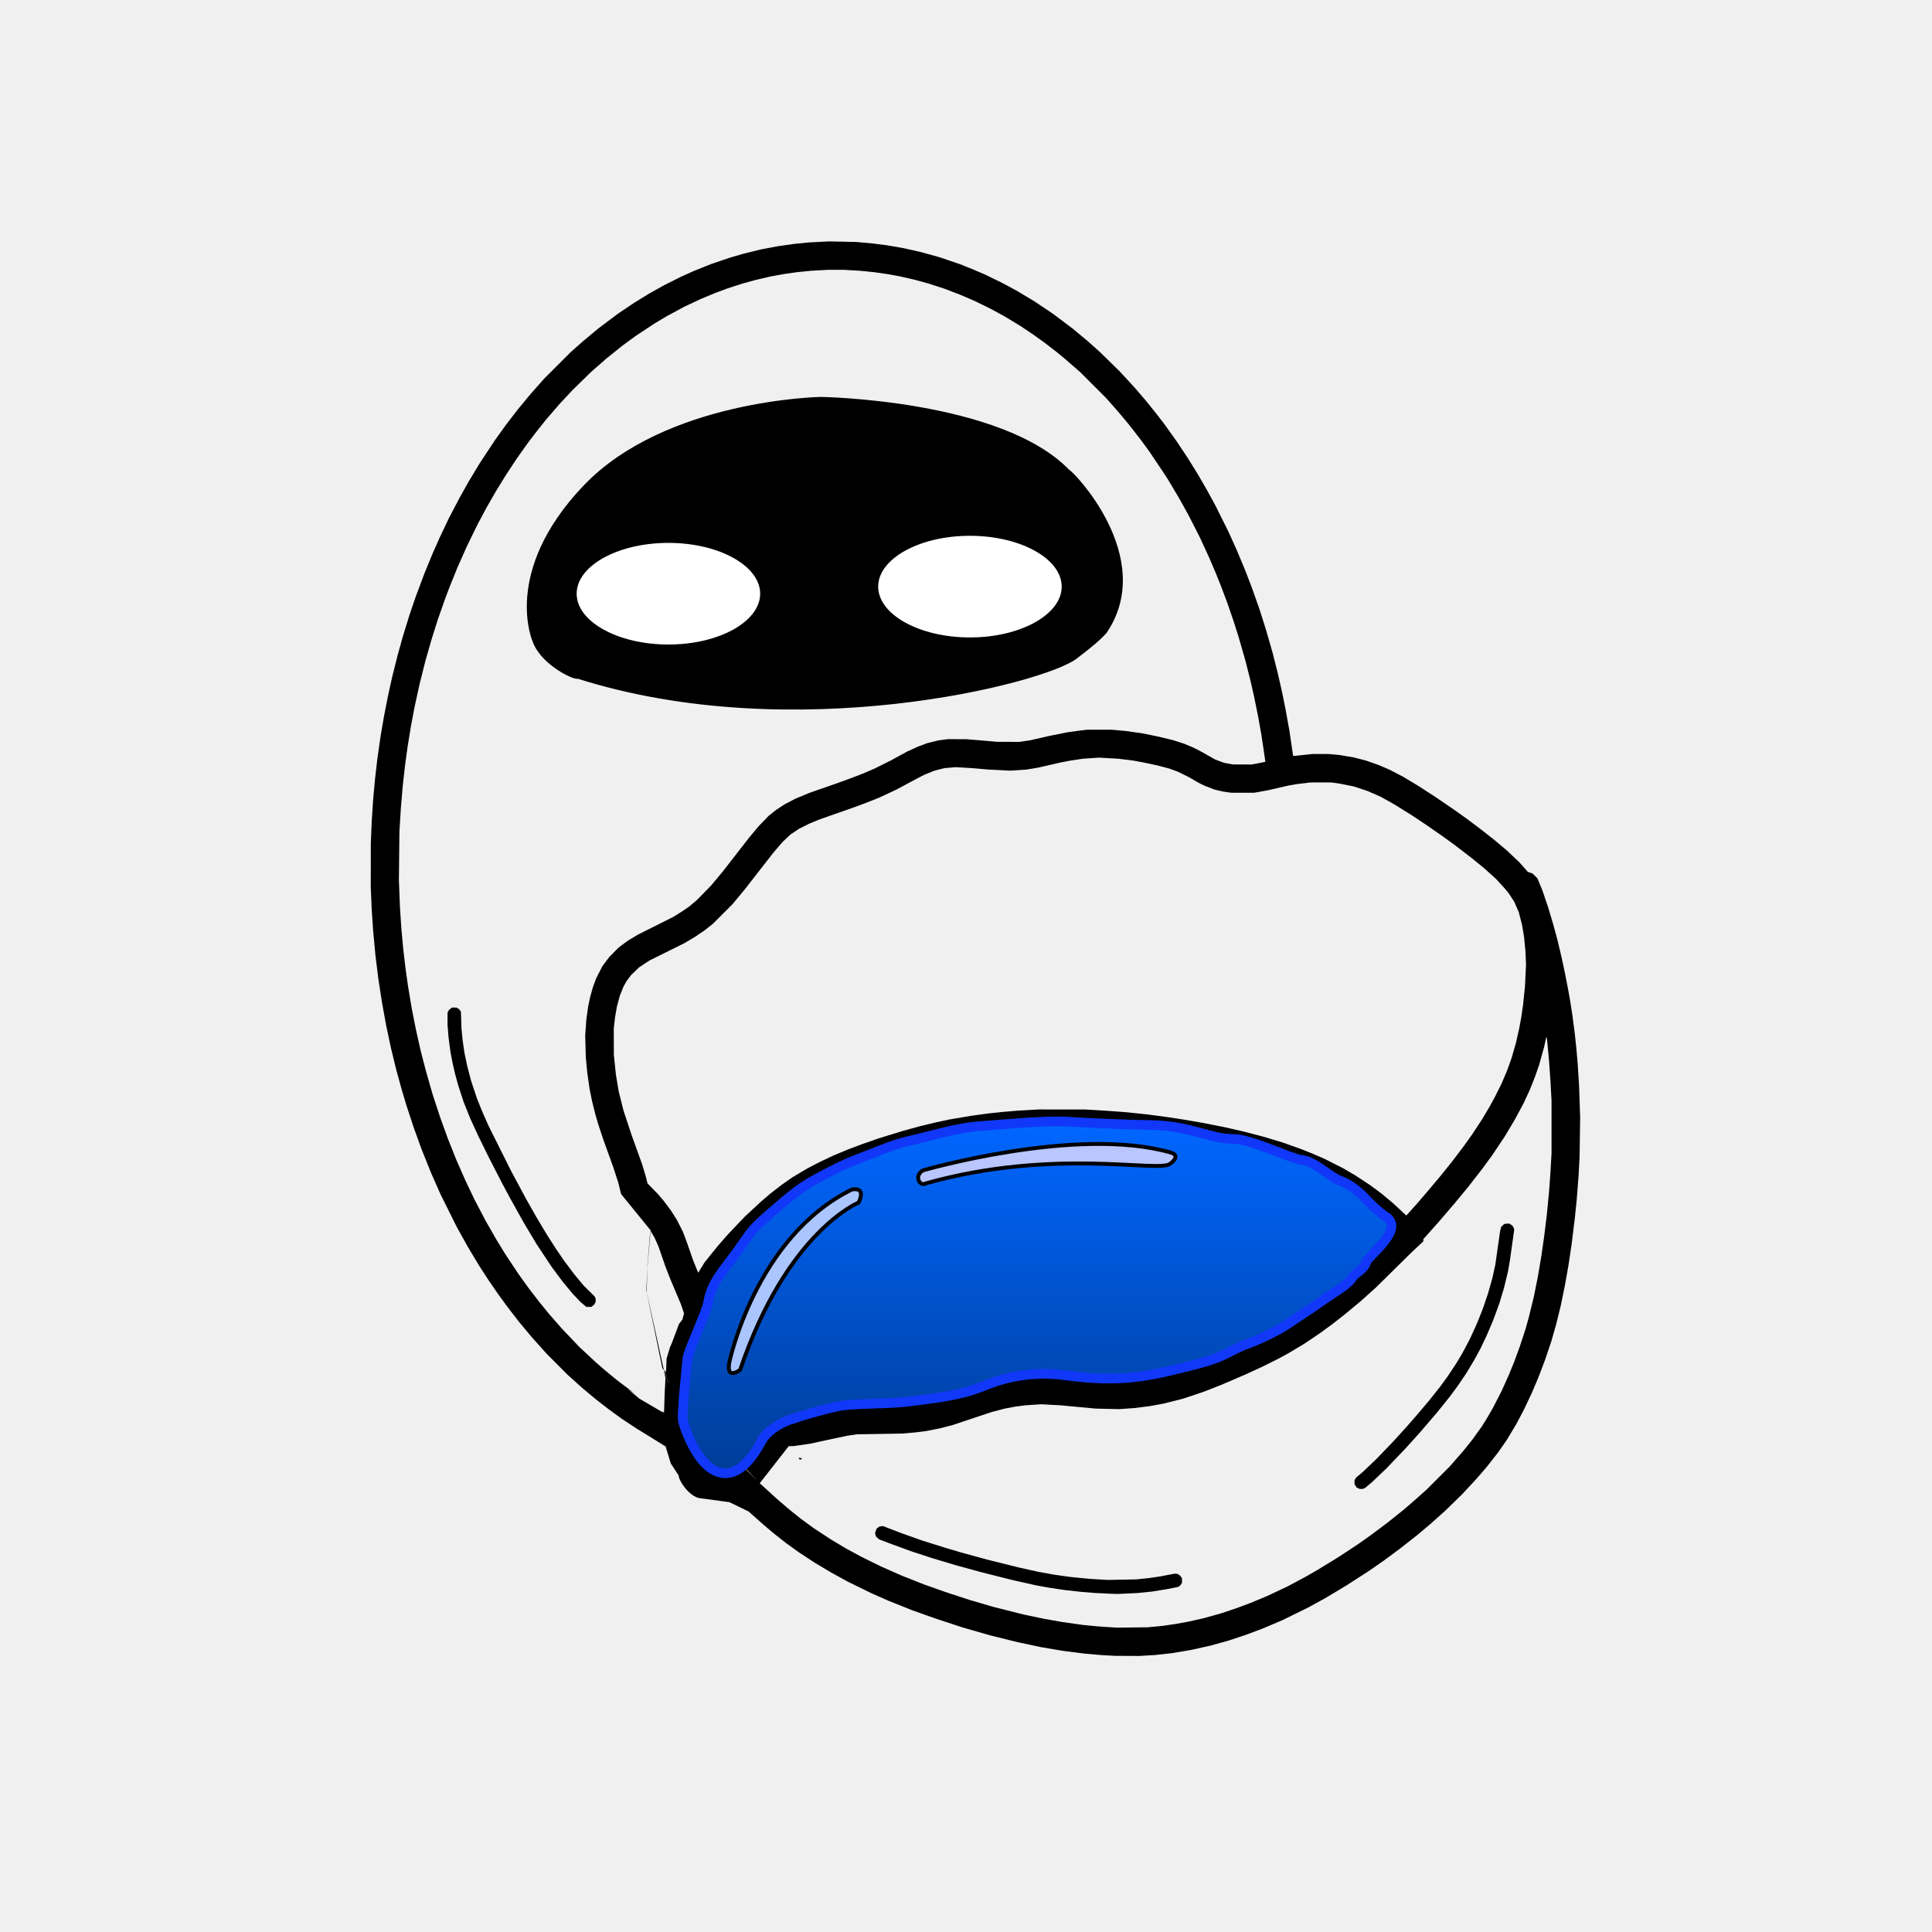
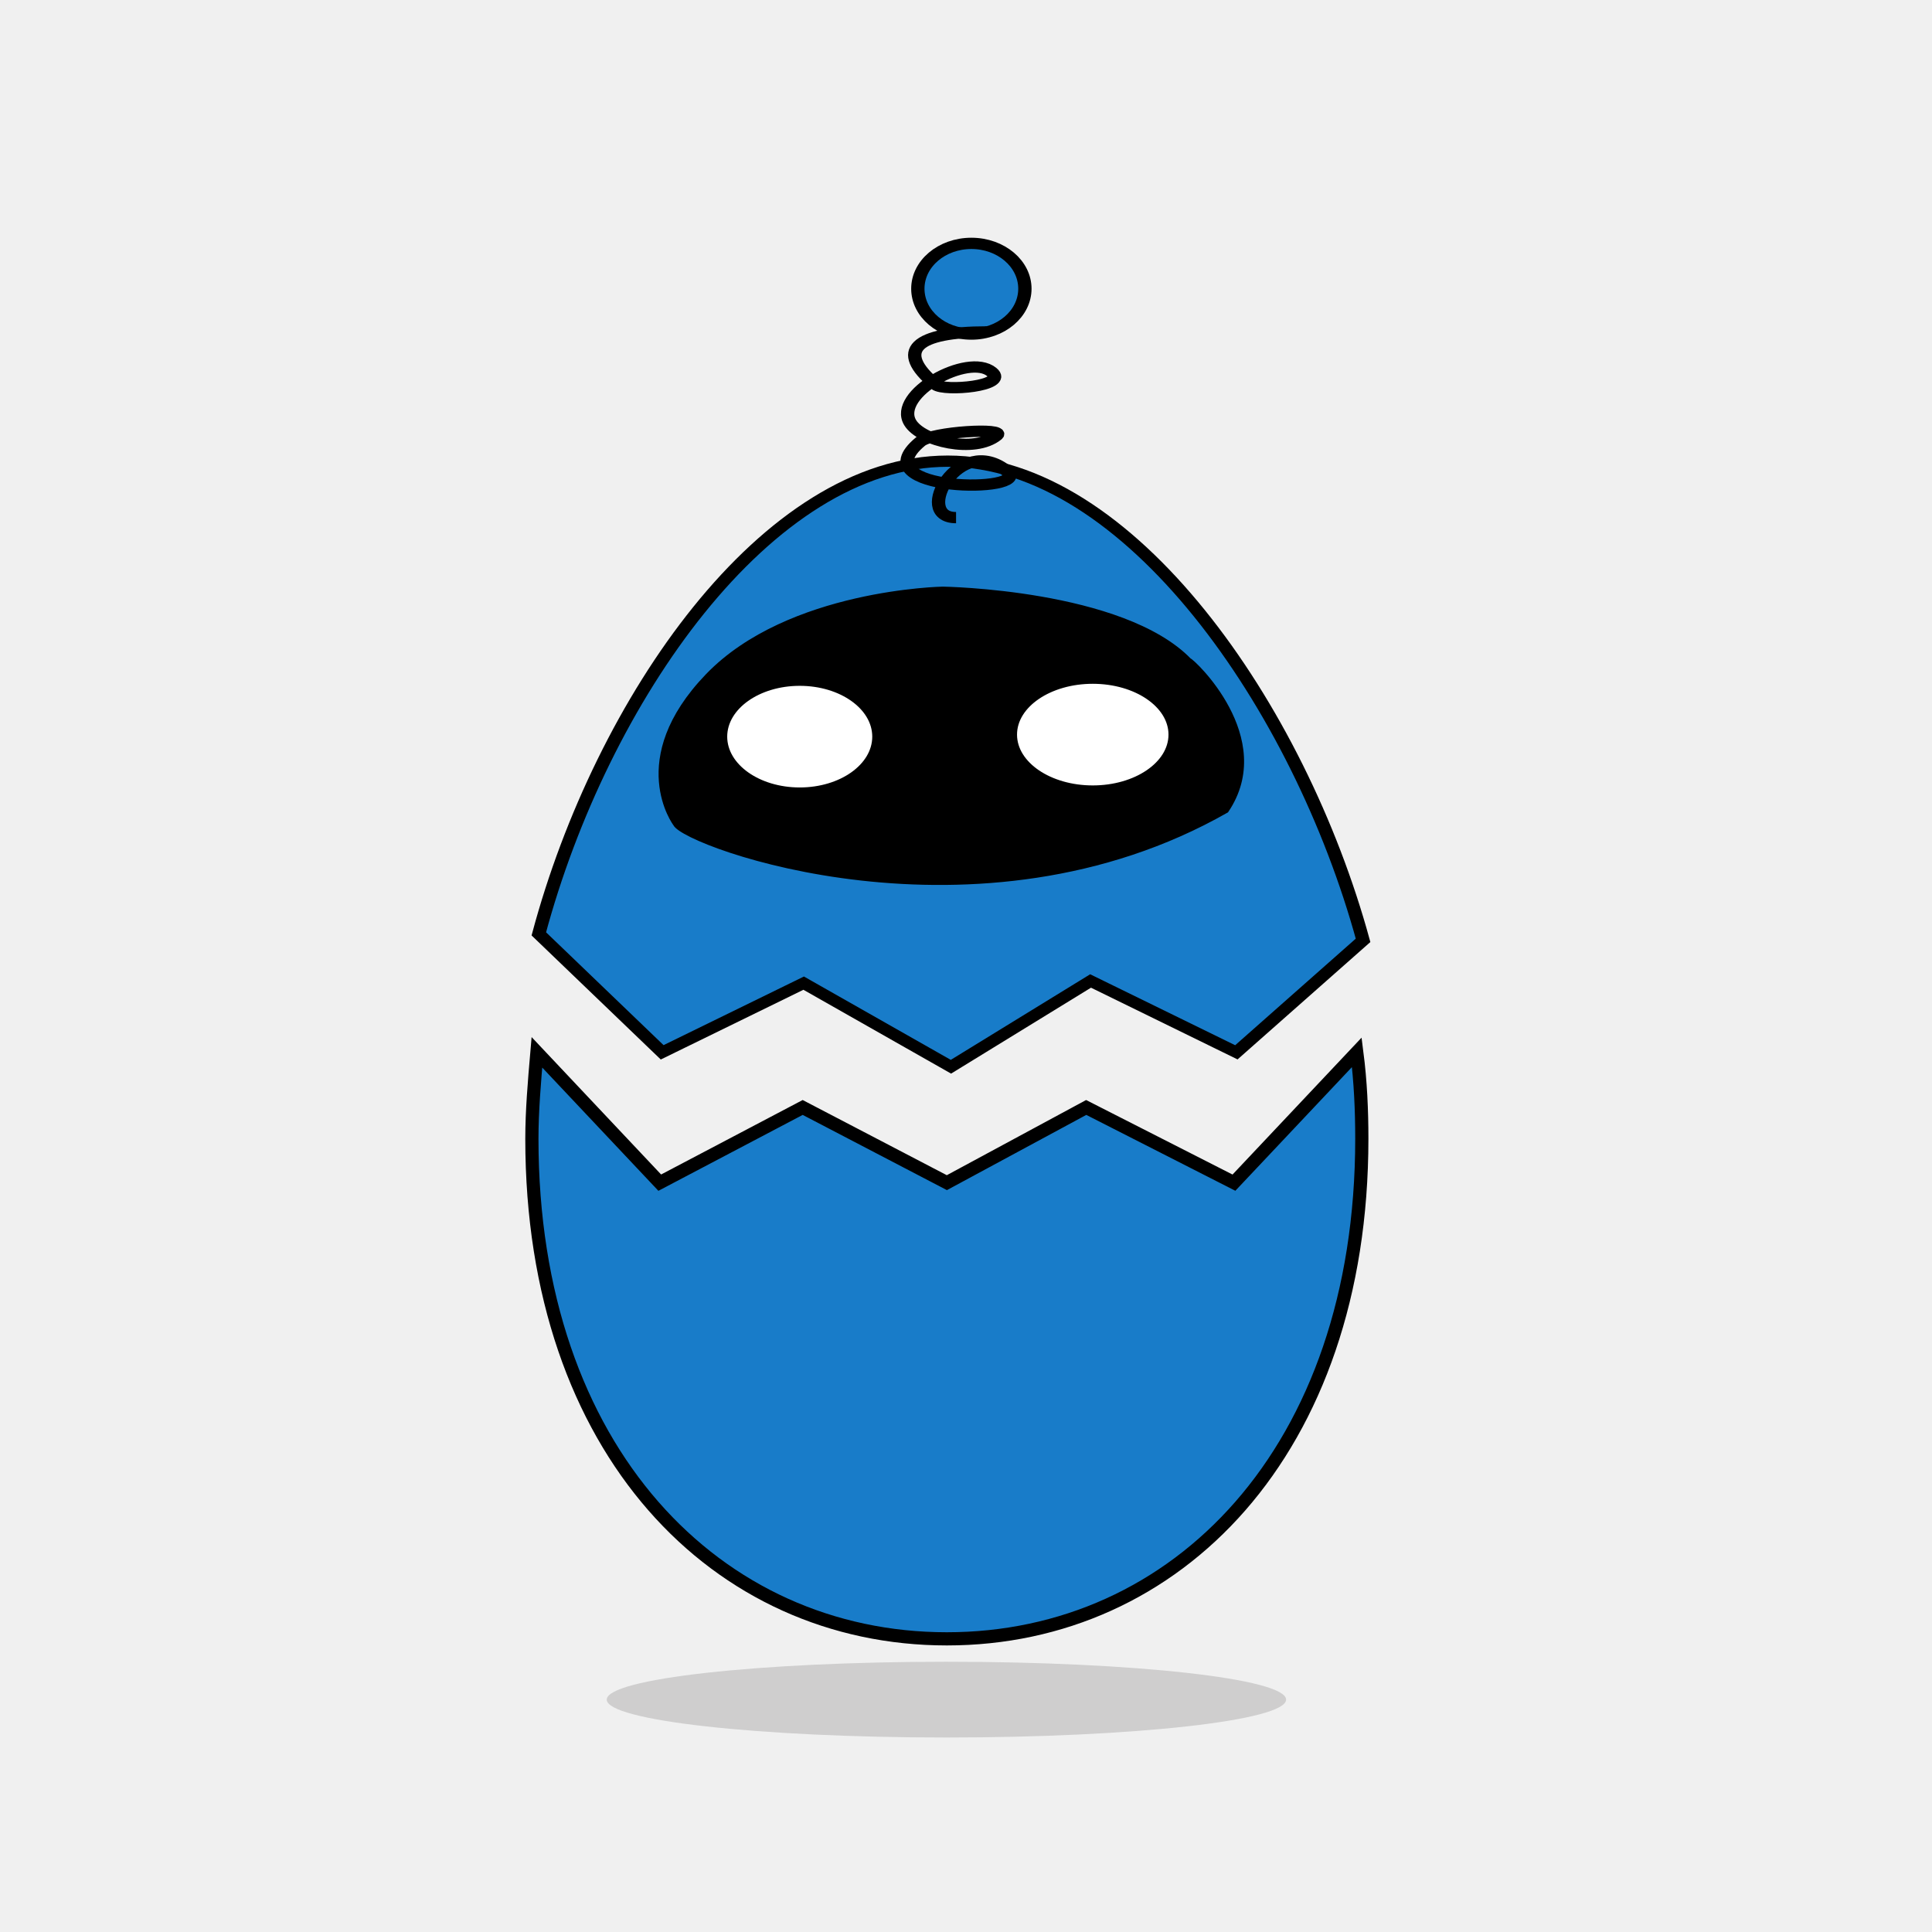
- <svg xmlns="http://www.w3.org/2000/svg" viewBox="0 0 500 500" width="500" height="500">
-   <defs>
-     <linearGradient gradientUnits="userSpaceOnUse" x1="268.39" y1="291.468" x2="268.39" y2="380.025" id="gradient-0">
-       <stop offset="0" style="stop-color: rgba(0, 102, 255, 1)" />
-       <stop offset="1" style="stop-color: rgba(0, 61, 153, 1)" />
-     </linearGradient>
-   </defs>
-   <path d="M 286.844 428.442 L 285.141 428.347 L 280.754 427.96 L 275.152 427.25 L 269.42 426.279 L 263.523 425.031 L 256.28 423.238 L 249.056 421.163 L 241.905 418.805 L 236.061 416.731 L 229.849 414.235 L 225.587 412.357 L 219.401 409.33 L 215.113 406.972 L 210.851 404.431 L 206.707 401.706 L 203.543 399.434 L 200.134 396.741 L 197.698 394.686 L 193.725 391.16 L 188.778 388.765 L 181.649 387.793 C 178.576 387.768 175.629 383.166 175.644 381.874 L 173.596 378.732 L 172.269 374.355 L 167.866 371.618 L 164.95 369.838 L 160.793 367.093 L 157.523 364.709 L 154.233 362.161 L 150.752 359.259 L 146.924 355.818 L 141.448 350.322 L 137.6 346.033 L 134.178 341.923 L 131.217 338.068 L 128.879 334.863 L 126.449 331.33 L 124 327.555 L 121.065 322.669 L 118.228 317.573 L 113.992 309.049 L 111.562 303.546 L 109.126 297.485 L 107.051 291.76 L 105.213 286.158 L 103.991 282.093 L 102.5 276.656 L 101.2 271.297 L 99.972 265.558 L 98.863 259.484 L 97.91 253.272 L 97.168 247.303 L 96.565 240.847 L 96.19 235.246 L 95.947 229.402 L 95.964 223.872 L 95.964 218.33 L 96.206 212.486 L 96.581 206.76 L 97.066 201.526 L 97.671 196.292 L 98.525 190.323 L 99.385 185.332 L 100.363 180.342 L 101.46 175.351 L 102.891 169.625 L 104.25 164.752 L 105.938 159.263 L 107.554 154.521 L 109.826 148.434 L 111.881 143.437 L 113.765 139.175 L 116.195 134.059 L 119.006 128.701 L 120.169 126.632 L 121.33 124.561 L 124.122 119.931 L 128.061 113.962 L 130.944 109.943 L 134.017 105.951 L 137.268 102.024 L 140.821 98.005 L 147.657 91.169 L 150.821 88.358 L 154.84 85.009 L 159.956 81.168 L 164.099 78.377 L 167.994 75.98 L 169.94 74.89 L 171.888 73.803 L 176.235 71.623 L 179.735 70.054 L 183.99 68.352 L 189.059 66.633 L 192.349 65.68 L 196.854 64.564 L 201.261 63.73 L 205.496 63.126 L 209.147 62.758 L 214.506 62.475 L 221.571 62.62 L 225.833 63.007 L 229.609 63.486 L 233.871 64.229 L 238.251 65.22 L 242.998 66.521 L 245.701 67.437 L 248.403 68.356 L 249.962 68.977 L 251.522 69.601 L 254.687 70.947 L 259.376 73.219 L 263.086 75.221 L 267.591 77.914 L 272.464 81.177 L 277.579 85.019 L 281.598 88.368 L 284.75 91.192 L 289.727 96.064 L 293.661 100.327 L 296.583 103.734 L 299.512 107.385 L 301.476 109.946 L 304.516 114.208 L 307.432 118.595 L 309.999 122.739 L 312.251 126.633 L 314.458 130.652 L 317.918 137.593 L 320.118 142.465 L 322.298 147.699 L 323.914 151.908 L 325.864 157.397 L 327.584 162.802 L 329.371 169.014 L 330.724 174.372 L 331.289 176.868 L 331.85 179.363 L 332.664 183.382 L 333.656 188.859 L 334.49 194.46 L 334.648 195.616 L 335.061 195.616 L 339.691 195.137 L 343.834 195.137 L 346.513 195.38 L 350.289 196.004 L 353.455 196.818 L 356.712 197.954 L 359.542 199.162 L 363.193 201.06 L 367.212 203.489 L 371.473 206.247 L 376.832 209.912 L 379.879 212.098 L 383.287 214.659 L 386.695 217.346 L 389.86 219.992 L 393.189 223.137 L 395.389 225.633 L 396.657 226.086 L 397.904 227.34 L 399.165 230.419 L 400.643 234.767 L 401.95 239.153 L 403.066 243.232 L 404.143 247.795 L 405.003 251.814 L 405.739 255.59 L 406.349 258.998 L 406.953 262.892 L 407.57 267.64 L 407.932 271.048 L 408.306 275.31 L 408.66 280.912 L 408.943 289.192 L 408.792 299.423 L 408.543 304.171 L 408.05 310.501 L 407.564 315.248 L 406.724 322.098 L 405.863 327.791 L 404.997 332.664 L 404.454 335.31 L 403.913 337.953 L 402.692 342.891 L 401.47 347.153 L 399.874 351.901 L 398.081 356.616 L 396.355 360.667 L 394.333 364.929 L 392.467 368.462 L 389.913 372.724 L 387.7 375.889 L 384.942 379.422 L 382.23 382.587 L 378.414 386.698 L 373.91 391.084 L 370.016 394.558 L 366.712 397.329 L 362.346 400.757 L 358.083 403.915 L 354.19 406.614 L 348.346 410.377 L 342.869 413.661 L 338.594 416.005 L 331.909 419.288 L 326.794 421.462 L 322.407 423.103 L 318.02 424.562 L 313.286 425.881 L 308.4 426.971 L 303.41 427.819 L 299.023 428.311 L 294.833 428.56 L 288.556 428.527 L 286.851 428.432 L 286.844 428.442 Z M 298.96 420.967 L 300.848 420.779 L 304.256 420.28 L 307.546 419.683 L 311.44 418.809 L 316.07 417.515 L 319.846 416.249 L 323.74 414.797 L 327.884 413.07 L 333.176 410.581 L 337.747 408.145 L 341.036 406.26 L 346.395 402.971 L 351.386 399.687 L 354.676 397.362 L 359.062 394.079 L 363.166 390.795 L 365.879 388.465 L 369.169 385.536 L 375.144 379.567 L 378.749 375.443 L 381.074 372.54 L 383.576 369.04 L 384.903 366.9 L 386.314 364.463 L 388.58 360.077 L 390.438 355.933 L 391.784 352.663 L 393.315 348.506 L 394.792 344.002 L 395.678 340.836 L 396.979 335.478 L 397.983 330.487 L 398.929 324.885 L 399.657 319.77 L 400.275 314.779 L 400.88 308.567 L 401.247 303.577 L 401.536 298.461 L 401.536 284.822 L 401.233 279.345 L 400.866 274.229 L 400.367 268.996 L 400.196 268.293 L 399.619 270.946 L 398.331 275.576 L 397.32 278.497 L 395.974 281.906 L 394.293 285.544 L 392.067 289.694 L 389.4 294.166 L 386.196 298.947 L 383.649 302.44 L 380.017 307.109 L 376.596 311.252 L 372.353 316.211 L 368.361 320.683 L 368.361 321.254 L 365.262 324.156 L 356.121 333.173 L 352.246 336.659 L 348.083 340.12 L 344.793 342.695 L 341.522 345.085 L 337.491 347.797 L 333.597 350.128 L 330.917 351.593 L 326.53 353.786 L 322.144 355.789 L 316.175 358.356 L 311.545 360.182 L 306.128 361.987 L 300.954 363.288 L 297.421 363.925 L 293.644 364.397 L 289.626 364.686 L 283.538 364.542 L 274.404 363.688 L 269.499 363.426 L 265.454 363.682 L 262.63 364.049 L 260.029 364.542 L 256.74 365.402 L 246.634 368.771 L 243.344 369.631 L 239.693 370.36 L 236.646 370.727 L 233.724 370.991 L 221.792 371.194 L 219.238 371.581 L 215.219 372.422 L 209.617 373.637 L 205.356 374.254 L 204.123 374.262 L 196.616 383.863 L 187.363 374.129 L 187.291 374.201 L 190.732 377.971 L 196.838 384.058 L 201.101 387.939 L 204.265 390.652 L 207.312 393.094 L 210.596 395.491 L 215.108 398.453 L 219.126 400.843 L 222.902 402.885 L 228.017 405.406 L 233.297 407.738 L 239.102 410.036 L 244.579 411.98 L 250.915 414.055 L 256.878 415.808 L 264.915 417.837 L 270.234 418.953 L 274.91 419.781 L 280.138 420.517 L 283.913 420.891 L 287.565 421.141 L 289.029 421.232 L 297.066 421.141 L 298.954 420.953 L 298.96 420.967 Z M 285.807 412.37 L 283.555 412.275 L 280.147 412.006 L 275.642 411.513 L 271.499 410.896 L 268.209 410.298 L 262.194 408.959 L 254.083 406.917 L 247.385 405.085 L 241.298 403.259 L 235.94 401.512 L 230.095 399.371 L 227.416 398.334 L 226.641 397.565 L 226.471 396.659 L 226.884 395.575 L 227.606 395.064 L 228.506 394.945 L 233.366 396.81 L 238.737 398.715 L 244.214 400.435 L 248.718 401.774 L 255.417 403.607 L 263.698 405.669 L 268.688 406.778 L 272.706 407.508 L 276.969 408.111 L 281.841 408.598 L 286.701 408.886 L 294.023 408.748 L 297.555 408.374 L 300.195 407.987 L 303.885 407.277 L 304.568 407.277 L 305.258 407.632 L 305.895 408.388 L 305.895 409.649 L 305.441 410.331 L 304.916 410.699 L 301.81 411.303 L 298.159 411.894 L 294.383 412.275 L 289.268 412.512 L 288.053 412.479 L 285.8 412.383 L 285.807 412.37 Z M 351.474 385.144 L 351.081 384.95 L 350.549 384.097 L 350.549 383.059 L 351.015 382.337 L 352.558 381.063 L 356.223 377.576 L 360.517 373.111 L 364.056 369.217 L 366.611 366.294 L 369.907 362.4 L 372.718 358.867 L 374.661 356.189 L 376.849 352.899 L 378.451 350.219 L 380.322 346.686 L 381.734 343.639 L 382.469 341.932 L 383.73 338.767 L 385.057 334.873 L 385.648 332.801 L 386.236 330.729 L 386.997 327.249 L 388.212 318.673 L 388.475 317.55 L 389.302 316.749 L 390.59 316.644 L 391.443 317.222 L 391.883 318.068 L 391.765 319.041 L 390.773 326.139 L 390.274 329.022 L 389.21 333.408 L 387.996 337.428 L 386.38 341.808 L 384.771 345.59 L 383.123 349.057 L 381.487 352.045 L 379.537 355.302 L 377.265 358.671 L 375.23 361.422 L 371.809 365.677 L 367.31 370.912 L 363.679 374.923 L 358.892 379.941 L 355.031 383.618 L 353.231 385.115 L 352.64 385.339 L 351.865 385.332 L 351.471 385.138 L 351.474 385.144 Z M 206.826 377.543 L 206.612 377.307 L 207.197 377.327 L 207.644 377.504 L 207.033 377.78 L 206.82 377.543 L 206.826 377.543 Z M 175.785 368.066 L 174.86 367.531 L 171.817 366.895 L 172.01 360.642 L 172.222 356.635 L 171.664 353.936 L 171.52 353.936 L 172.5 356.37 L 173.931 360.345 L 173.047 366.591 L 173.315 366.759 L 171.69 365.356 L 173.713 366.525 L 176.149 367.812 L 176.208 367.818 L 175.791 367.057 L 175.785 368.066 Z M 162.391 359.397 L 165.508 361.994 L 171.645 365.58 L 169.192 364.797 L 173.099 365.868 L 172.895 358.423 L 173.112 357.96 L 171.687 354.025 L 167.362 334.349 L 167.537 327.962 L 168.398 318.433 L 160.737 309.02 L 160.028 306.124 L 158.767 302.23 L 156.095 294.803 L 154.769 290.784 L 154.066 288.348 L 153.212 284.939 L 152.581 281.775 L 151.984 277.631 L 151.603 273.612 L 151.452 268.011 L 151.741 263.867 L 152.201 260.577 L 152.726 258.042 L 153.442 255.488 L 154.309 253.15 L 155.871 250.091 L 157.684 247.667 L 160.061 245.257 L 162.418 243.491 L 165.052 241.901 L 174.304 237.266 L 176.74 235.729 L 178.277 234.678 L 180.392 232.898 L 184.043 229.155 L 187.09 225.505 L 193.899 216.738 L 196.343 213.815 L 198.897 211.169 L 200.728 209.692 L 203.047 208.168 L 205.844 206.704 L 209.463 205.2 L 216.318 202.809 L 220.337 201.352 L 223.535 200.117 L 226.425 198.863 L 230.568 196.794 L 234.77 194.502 L 237.627 193.202 L 239.998 192.316 L 242.9 191.607 L 245.297 191.291 L 250.17 191.311 L 253.577 191.593 L 258.083 191.981 L 263.808 192.001 L 265.211 191.794 L 266.613 191.584 L 271.485 190.474 L 276.115 189.535 L 278.794 189.161 L 281.23 188.858 L 287.686 188.852 L 291.219 189.167 L 295.604 189.778 L 299.748 190.625 L 303.643 191.564 L 306.388 192.451 L 308.732 193.429 L 310.701 194.421 L 314.478 196.555 L 316.789 197.415 L 318.982 197.828 L 323.855 197.855 L 326.166 197.428 L 327.447 197.153 L 327.447 196.988 L 327.073 194.328 L 326.468 190.31 L 325.602 185.437 L 324.544 180.204 L 323.658 176.31 L 322.305 170.951 L 320.519 164.739 L 319.318 160.963 L 317.735 156.333 L 316.099 151.947 L 314.688 148.421 L 312.809 144.034 L 310.387 138.801 L 307.491 133.146 L 305.015 128.694 L 301.955 123.578 L 297.555 117.005 L 295.296 113.905 L 292.223 109.946 L 289.281 106.426 L 286.254 103.005 L 279.543 96.3 L 275.767 93.01 L 273.574 91.192 L 270.408 88.749 L 267.361 86.555 L 264.046 84.336 L 259.817 81.794 L 256.408 79.93 L 252.428 77.979 L 248.613 76.324 L 244.47 74.735 L 240.3 73.382 L 236.8 72.424 L 233.024 71.551 L 229.734 70.946 L 226.326 70.454 L 224.501 70.27 L 222.675 70.083 L 218.413 69.833 L 214.151 69.833 L 209.764 70.083 L 206.114 70.457 L 202.705 70.95 L 199.416 71.554 L 195.64 72.427 L 192.173 73.38 L 188.331 74.62 L 185.094 75.822 L 181.351 77.378 L 177.174 79.336 L 172.498 81.863 L 169.333 83.754 L 164.461 86.979 L 161.052 89.481 L 157.034 92.699 L 152.897 96.33 L 148.169 100.959 L 144.754 104.611 L 141.155 108.793 L 138.391 112.287 L 136.493 114.802 L 133.695 118.736 L 130.958 122.886 L 128.265 127.273 L 125.96 131.291 L 123.583 135.737 L 120.707 141.641 L 118.382 146.894 L 116.314 151.996 L 115.171 155.043 L 113.286 160.402 L 111.671 165.517 L 110.108 170.993 L 108.637 176.838 L 107.297 182.926 L 106.312 188.159 L 105.465 193.393 L 104.848 197.897 L 104.244 203.256 L 103.751 208.982 L 103.37 215.194 L 103.233 227.736 L 103.515 234.921 L 103.876 240.397 L 104.362 245.631 L 104.979 250.865 L 105.584 255.126 L 106.555 260.971 L 107.665 266.573 L 108.873 271.931 L 110.226 277.164 L 112.012 283.377 L 113.891 289.103 L 115.913 294.704 L 118.106 300.181 L 120.405 305.415 L 122.782 310.405 L 124.055 312.841 L 125.717 316.007 L 128.502 320.872 L 130.826 324.655 L 134.148 329.652 L 136.67 333.179 L 139.474 336.83 L 142.049 339.995 L 145.391 343.817 L 149.988 348.643 L 154.223 352.577 L 156.555 354.613 L 159.7 357.2 L 164.087 360.509 L 164.251 360.522 L 163.667 360.271 L 162.391 359.397 Z M 151.035 337.628 L 150.329 337.037 L 148.254 334.87 L 145.719 331.823 L 142.81 327.929 L 138.857 321.96 L 135.581 316.483 L 132.048 310.153 L 129.835 306.009 L 126.518 299.555 L 123.826 294.078 L 121.692 289.448 L 119.991 285.187 L 118.619 280.997 L 117.765 277.878 L 117.063 274.831 L 116.564 272.151 L 116.071 268.376 L 115.821 265.237 L 115.821 262.091 L 116.176 261.402 L 116.931 260.765 L 118.152 260.765 L 118.796 261.152 L 119.282 261.803 L 119.44 266.314 L 119.716 269.111 L 120.208 272.52 L 120.93 275.927 L 121.915 279.704 L 123.458 284.333 L 124.785 287.622 L 126.452 291.399 L 132.231 302.97 L 136.251 310.462 L 138.844 315.026 L 141.537 319.531 L 143.959 323.307 L 146.035 326.328 L 148.51 329.644 L 151.032 332.69 L 153.921 335.541 L 154.164 336.178 L 154.164 336.907 L 153.81 337.596 L 153.055 338.233 L 151.748 338.233 L 151.035 337.628 Z M 191.269 354.419 L 191.657 354.183 L 192.037 353.599 L 192.392 351.577 L 193.37 348.319 L 194.927 344.353 L 196.687 340.472 L 198.598 336.696 L 201.067 332.322 L 203.385 328.784 L 206.137 325.132 L 209.02 321.862 L 212.677 318.224 L 215.677 315.637 L 219.408 312.833 L 222.245 311.132 L 222.717 310.364 L 222.717 309.293 L 222.271 308.446 L 221.201 307.901 L 220.583 307.901 L 219.119 308.597 L 215.467 311.047 L 212.014 313.818 L 209.131 316.412 L 205.966 319.655 L 203.286 322.729 L 201.028 325.625 L 198.02 330.129 L 195.728 334.148 L 193.751 337.925 L 192.011 341.7 L 190.593 345.109 L 189.45 348.273 L 188.649 351.203 L 188.347 353.067 L 188.879 354.164 L 189.654 354.663 L 190.869 354.663 L 191.26 354.427 L 191.269 354.419 Z M 173.818 347.713 L 174.909 344.813 L 175.73 342.619 L 176.598 341.525 L 177.173 339.338 L 177.145 340.222 L 176.225 337.543 L 173.5 331.088 L 172.219 327.798 L 170.446 322.682 L 169.428 320.371 L 168.352 318.545 L 168.174 320.01 L 167.551 327.436 L 167.281 334.01 L 171.418 354.105 L 172.366 355.034 L 172.518 351.593 L 173.391 348.67 L 173.818 347.713 Z M 181.567 327.988 L 182.335 326.711 L 185.671 322.567 L 188.337 319.513 L 192.724 314.89 L 196.966 310.957 L 199.278 308.974 L 202.154 306.735 L 204.997 304.738 L 208.648 302.545 L 212.063 300.766 L 215.55 299.111 L 219.365 297.515 L 223.259 296.05 L 227.403 294.606 L 233.615 292.688 L 238.12 291.454 L 242.257 290.456 L 245.671 289.727 L 251.273 288.775 L 255.778 288.164 L 259.186 287.79 L 263.448 287.435 L 268.806 287.126 L 280.863 287.133 L 285.979 287.435 L 290.969 287.796 L 296.938 288.413 L 302.297 289.129 L 306.315 289.746 L 311.306 290.607 L 316.907 291.71 L 321.655 292.793 L 326.883 294.147 L 332.031 295.702 L 336.759 297.39 L 339.806 298.612 L 342.728 299.879 L 347.476 302.27 L 350.883 304.266 L 354.66 306.761 L 357.582 308.934 L 360.53 311.39 L 363.958 314.582 L 366.848 311.351 L 369.77 307.943 L 372.942 304.168 L 375.87 300.516 L 378.91 296.498 L 380.999 293.575 L 383.554 289.681 L 385.51 286.391 L 386.902 283.837 L 388.577 280.488 L 390.008 277.138 L 391.229 273.73 L 392.34 269.837 L 393.186 266.06 L 393.685 263.381 L 394.165 260.091 L 394.657 255.343 L 394.934 249.617 L 394.769 245.966 L 394.421 242.433 L 393.909 239.386 L 393.068 236.096 L 391.893 233.384 L 390.488 231.224 L 389.496 230.009 L 387.191 227.488 L 384.131 224.723 L 380.966 222.136 L 376.461 218.675 L 373.414 216.462 L 369.027 213.428 L 365.376 210.992 L 360.872 208.188 L 357.339 206.211 L 353.957 204.727 L 350.372 203.532 L 346.746 202.809 L 344.553 202.494 L 339.076 202.501 L 335.55 202.935 L 333.475 203.295 L 328.117 204.523 L 324.584 205.16 L 318.615 205.154 L 316.547 204.859 L 314.353 204.353 L 311.66 203.315 L 310.091 202.527 L 307.898 201.24 L 304.976 199.783 L 302.631 198.909 L 299.374 198.055 L 295.841 197.306 L 293.287 196.834 L 291.376 196.598 L 289.462 196.361 L 284.451 196.072 L 280.236 196.355 L 277.09 196.827 L 274.411 197.346 L 268.684 198.66 L 265.638 199.165 L 261.389 199.447 L 255.775 199.159 L 251.756 198.804 L 247.336 198.541 L 244.447 198.791 L 241.932 199.414 L 239.331 200.458 L 237.749 201.254 L 232.055 204.313 L 227.525 206.428 L 223.992 207.833 L 220.701 209.048 L 212.177 212.036 L 209.466 213.145 L 206.806 214.479 L 204.574 215.969 L 202.578 217.847 L 200.161 220.652 L 192.767 230.147 L 189.536 234.041 L 184.525 239.051 L 182.457 240.693 L 179.922 242.42 L 177.098 244.101 L 168.089 248.573 L 165.416 250.339 L 163.269 252.408 L 162.093 254.01 L 161.345 255.35 L 160.372 257.813 L 159.637 260.59 L 159.158 263.394 L 158.843 266.198 L 158.863 273.015 L 159.401 278.13 L 160.136 282.516 L 161.352 287.389 L 163.492 293.844 L 166.171 301.285 L 167.156 304.561 L 167.577 306.268 L 170.315 309.072 L 171.576 310.536 L 173.605 313.229 L 175.214 315.77 L 176.75 318.817 L 177.624 321.129 L 179.37 326.119 L 180.297 328.431 L 180.697 329.369 L 180.769 329.278 L 181.537 328.001 L 181.567 327.988 Z M 242.46 306.488 L 243.363 306.18 L 246.166 305.471 L 249.7 304.742 L 255.176 303.77 L 260.778 302.903 L 267.233 302.056 L 274.66 301.196 L 279.04 300.816 L 285.521 300.592 L 292.921 300.816 L 296.33 301.078 L 299.252 301.439 L 302.975 302.063 L 304.125 301.491 L 304.696 300.342 L 304.532 299.35 L 303.895 298.596 L 303.146 298.28 L 299.377 297.657 L 296.211 297.302 L 292.193 296.987 L 279.769 296.98 L 275.993 297.302 L 270.345 297.9 L 262.479 298.878 L 257.363 299.614 L 250.79 300.723 L 245.313 301.813 L 242.877 302.418 L 240.218 303.291 L 239.357 304.078 L 239.259 305.654 L 240.06 306.567 L 240.559 306.772 L 241.551 306.784 L 242.454 306.476 L 242.46 306.488 Z" style="" />
-   <path d="M 253.449 292.714 C 258.912 292.311 270.44 291.196 276.127 291.53 C 282.526 291.909 290.085 292.274 297.973 292.416 C 307.988 292.597 312.893 296.019 319.231 296.013 C 323.368 296.009 333.91 301.126 336.511 301.392 C 339.882 301.737 343.232 305.576 346.376 306.715 C 349.145 307.717 351.431 309.925 353.024 311.633 C 354.428 313.14 356.628 315.101 358.119 316.04 C 361.389 318.102 352.667 324.684 352.425 326.092 C 352.152 327.675 349.839 328.444 348.858 330.026 C 347.81 331.712 344.011 333.755 341.779 335.381 C 338.655 337.657 335.766 339.423 332.345 341.754 C 330.568 342.962 325.906 345.361 322.476 346.596 C 317.219 348.489 317.43 349.796 308.5 352.066 C 297.245 354.929 290.146 356.639 275.896 354.69 C 265.37 353.25 257.619 356.089 253.753 357.675 C 248.079 360.003 241.366 360.636 235.831 361.377 C 229.797 362.185 224.373 361.816 218.118 362.487 C 213.577 362.975 198.567 367.931 205.521 365.802 C 207.128 365.311 198.848 367.03 196.022 372.294 C 185.874 391.202 178.429 369.769 177.977 367.477 C 177.664 365.891 178.958 353.591 179.144 351.79 C 179.351 349.785 184.102 339.944 184.505 337.301 C 185.199 332.765 188.088 329.652 191.294 325.314 C 195.654 319.419 194.798 319.539 200.547 314.64 C 204.854 310.968 207.417 308.616 211.362 306.478 C 215.067 304.469 218.436 302.656 222.221 301.229 C 225.994 299.808 231.403 297.375 235.87 296.401 C 241.149 295.251 247.608 293.144 253.449 292.714 Z" style="fill-rule: nonzero; paint-order: markers stroke; stroke-width: 5px; stroke: rgb(17, 56, 248); fill: url(#gradient-0);" />
-   <path style="stroke: rgb(0, 0, 0); fill: rgb(171, 197, 255);" d="M 188.721 352.702 C 188.721 352.702 195.42 320.239 220.411 307.872 C 220.411 307.872 224.276 306.842 222.215 311.222 C 222.215 311.222 203.665 318.693 191.556 354.505 C 191.556 354.505 187.949 357.339 188.721 352.702 Z" />
-   <path style="stroke: rgb(0, 0, 0); fill: rgb(185, 198, 255);" d="M 238.804 302.912 C 238.804 302.912 278.738 291.318 302.957 298.274 C 302.957 298.274 305.895 298.891 302.804 301.209 C 299.713 303.527 272.555 296.986 239.577 306.261 C 238.158 307.173 236.417 304.446 238.804 302.912 Z" />
-   <path style="stroke: rgb(0, 0, 0);" d="M 138.385 166.048 C 138.385 166.048 130.242 148.242 151.339 126.067 C 172.436 103.894 212.413 103.222 212.413 103.222 C 212.413 103.222 259.05 103.894 276.448 122.037 C 277.123 122.037 298.865 144.211 286.072 163.36 C 285.87 163.178 286.704 163.723 278.299 170.079 C 269.893 176.435 205.464 192.912 149.489 175.12 C 149.118 175.697 140.625 171.914 138.385 166.048 Z" />
-   <ellipse style="stroke: rgb(0, 0, 0); fill: rgb(255, 255, 255);" cx="172.984" cy="153.65" rx="24.246" ry="13.651" />
-   <ellipse style="stroke: rgb(0, 0, 0); fill: rgb(255, 255, 255);" cx="251.019" cy="151.816" rx="24.246" ry="13.651" />
+ <svg xmlns="http://www.w3.org/2000/svg" id="eEpv7AVBG9z1" viewBox="0 0 500 500" shape-rendering="geometricPrecision" text-rendering="geometricPrecision">
+   <ellipse id="eEpv7AVBG9z2" rx="87.907" ry="9.804" transform="translate(244.933 439.861)" opacity="0.45" fill="#a6a5a5" stroke="rgba(255,255,255,0)" stroke-width="0" />
+   <g transform="matrix(3.41234 0 0 3.41234 74.3805 79.1939)">
+     <g transform="translate(0 1.75832)">
+       <path id="eEpv7AVBG9z5" d="M71.971,64.729L60.766,59.026L50.198,64.729L39.263,59.026l-10.84,5.703-9.316-9.885c-.191,2.219-.382,4.438-.382,6.556c0,23.705,14.072,37.927,31.473,37.927c17.4,0,31.471-14.222,31.471-37.927c0-2.118-.093-4.337-.38-6.556l-9.318,9.885Z" transform="translate(-.183434 0)" fill="#187cc9" stroke="#000" />
+     </g>
+   </g>
+   <g id="eEpv7AVBG9z7" transform="translate(0 0.000001)">
+     <g transform="matrix(3.444196 0 0 2.917887 72.40286 106.5313)">
+       <path d="M28.734,56.825L39.367,50.689l11.066,7.415L60.926,50.497l10.954,6.328L81.4,46.893c-4.8-20.7-17.608-42.5-31.208-42.5s-26.026,21.226-30.726,41.926l9.268,10.506Z" fill="#187cc9" stroke="#000" />
+       <g id="eEpv7AVBG9z10" transform="translate(1.506368-.165381)">
+         <ellipse rx="4.022" ry="4.022" transform="translate(50.461-10.737)" fill="#187cc9" stroke="#000" />
+         <path d="M51.609,-6.906c-5.33,0-6.937,1.644-3.83,4.68.632.618,5.502.136,4.213-1.123-1.766-1.726-7.43,1.949-6.129,4.492.853,1.666,4.847,2.751,6.512,1.123.705-.688-4.819-.344-5.746.561-4.636,4.532,8.523,4.586,6.513,2.621-3.564-3.482-7.154,4.118-3.831,4.118" fill="#187cc9" fill-opacity="0" stroke="#000" />
+       </g>
+     </g>
+     <path d="M174.731,209.338c0,0-12.684-16.7,8.356-38.53c21.039-21.827,60.908-22.489,60.908-22.489s46.511.662,63.862,18.522c.673,0,22.356,20.17,9.598,39.02-64.499,36.74-140.075,8.836-142.724,3.477Z" transform="translate(0 4)" stroke="#000" />
+     <ellipse rx="19.268" ry="13.651" transform="translate(206.97 190.643)" fill="#fff" stroke="#000" />
+     <ellipse rx="20.098" ry="13.651" transform="translate(282.806 190.116)" fill="#fff" stroke="#000" />
+   </g>
</svg>
